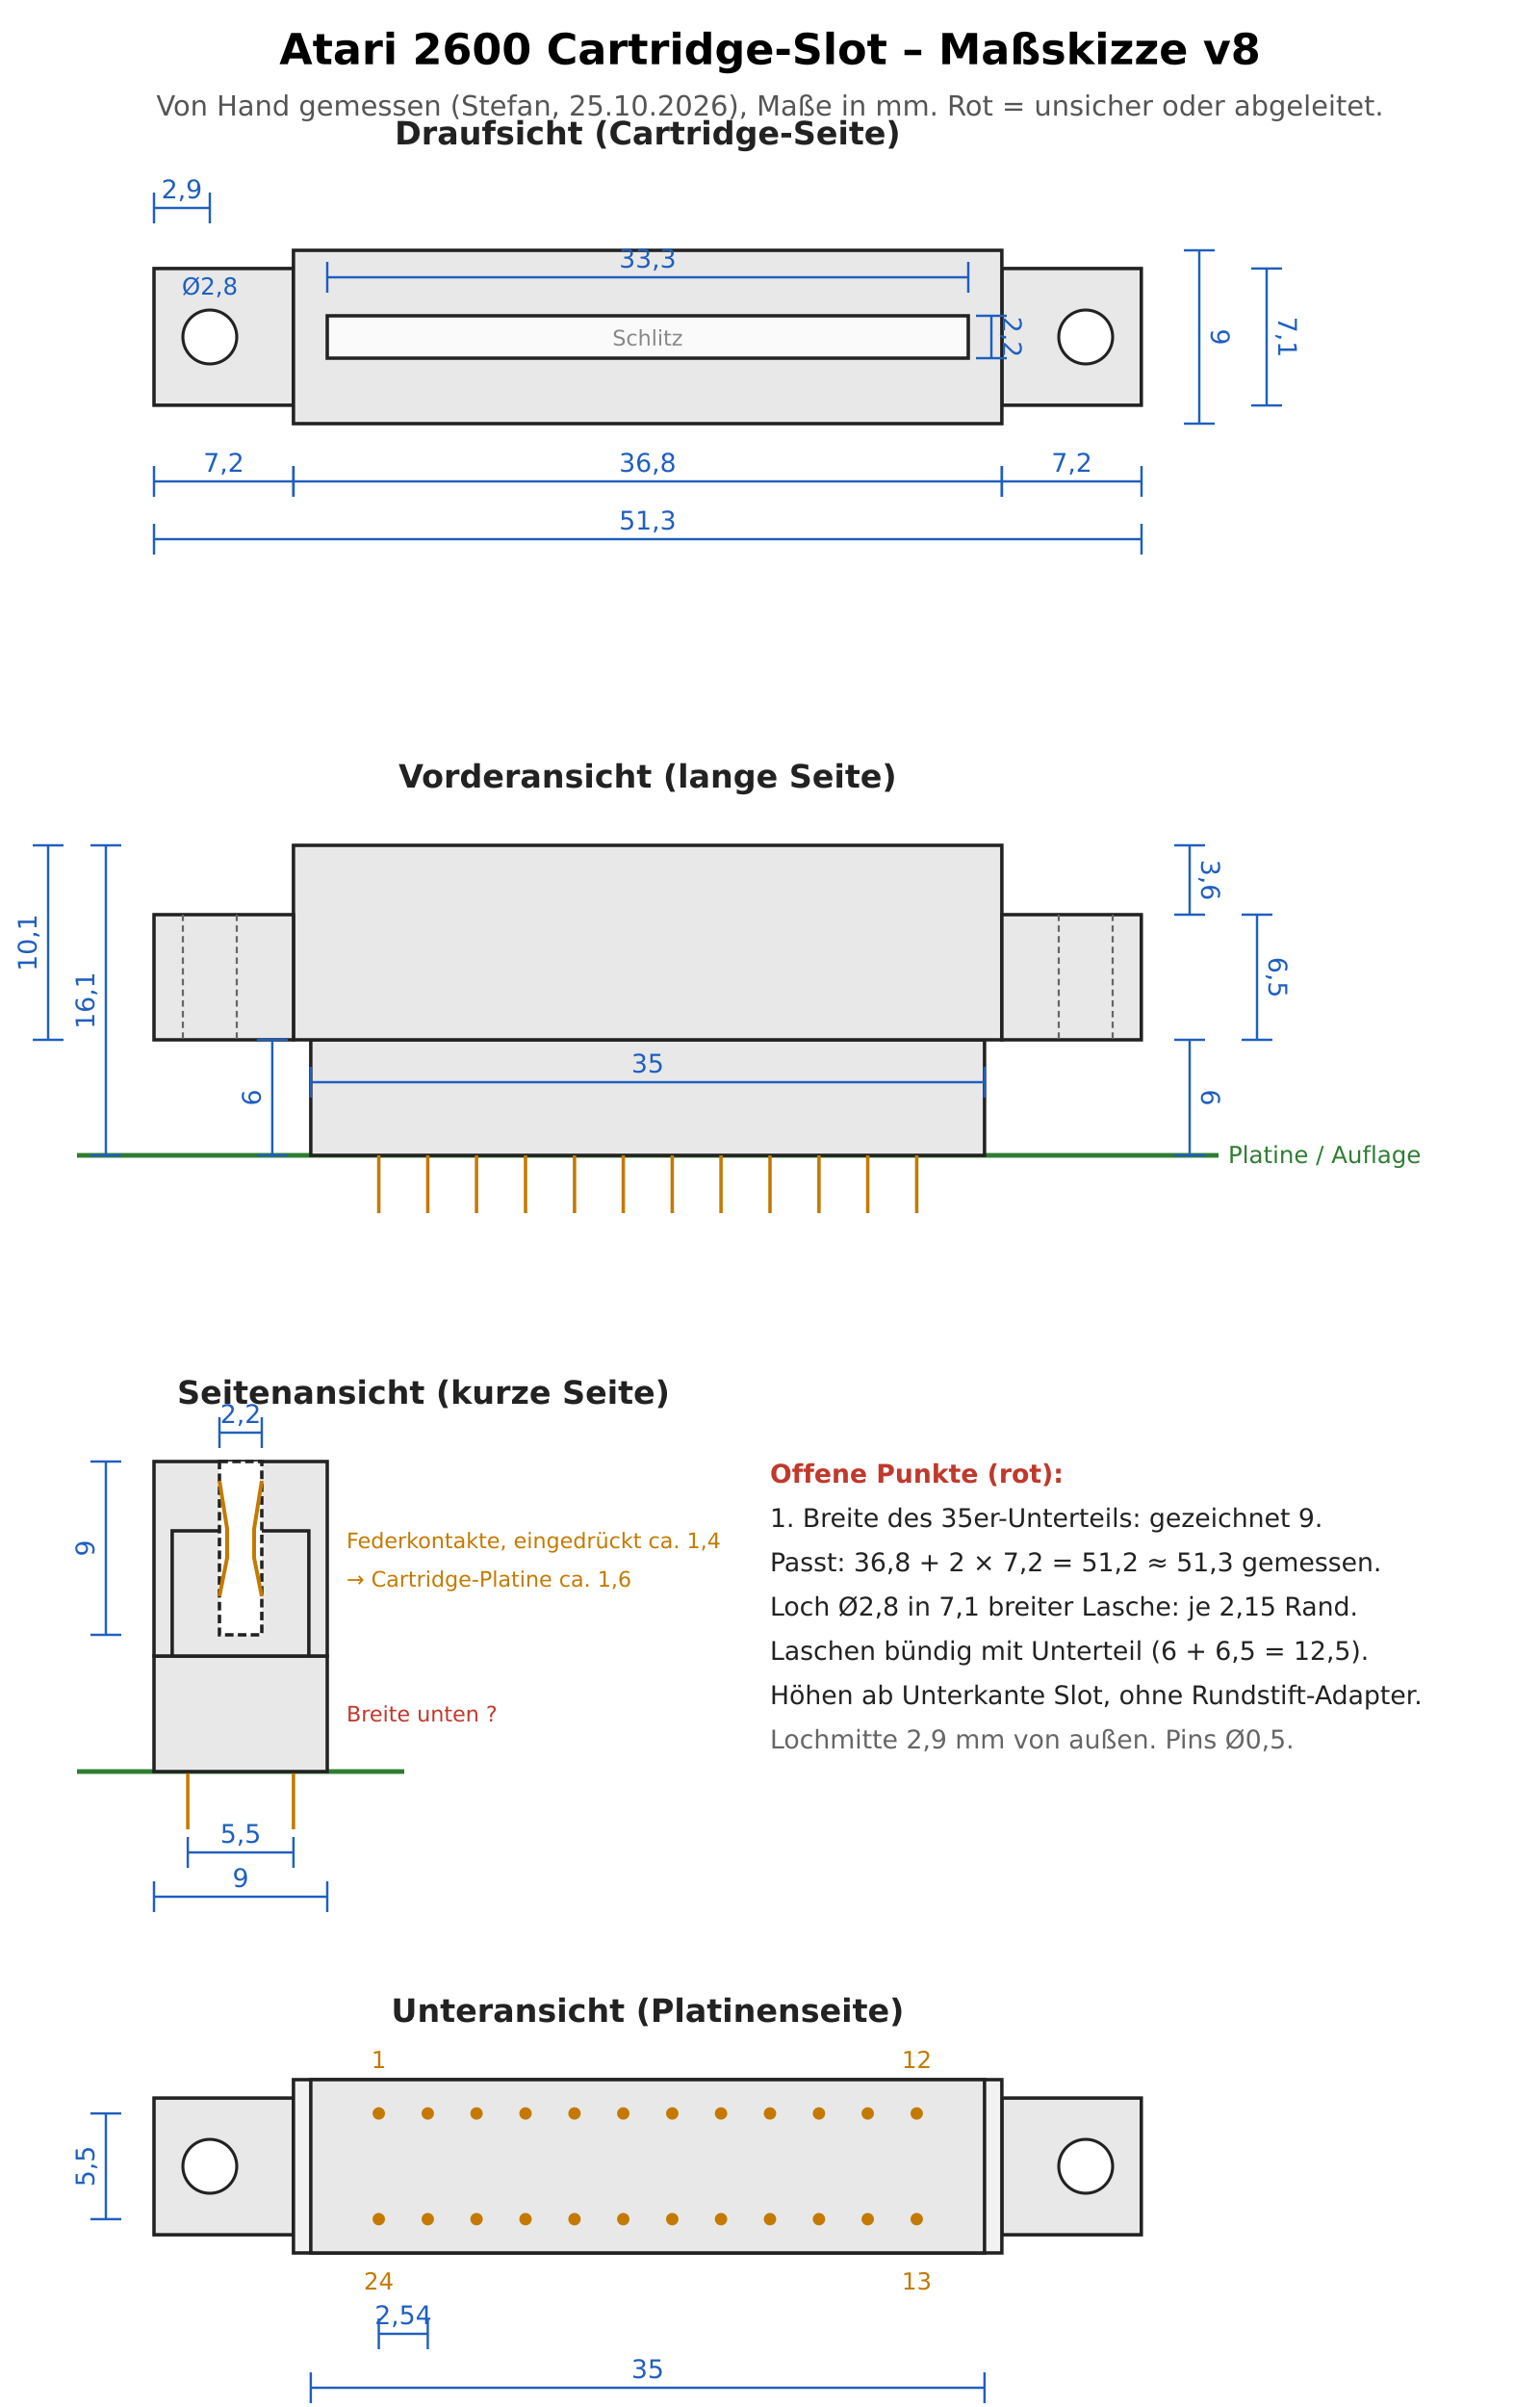
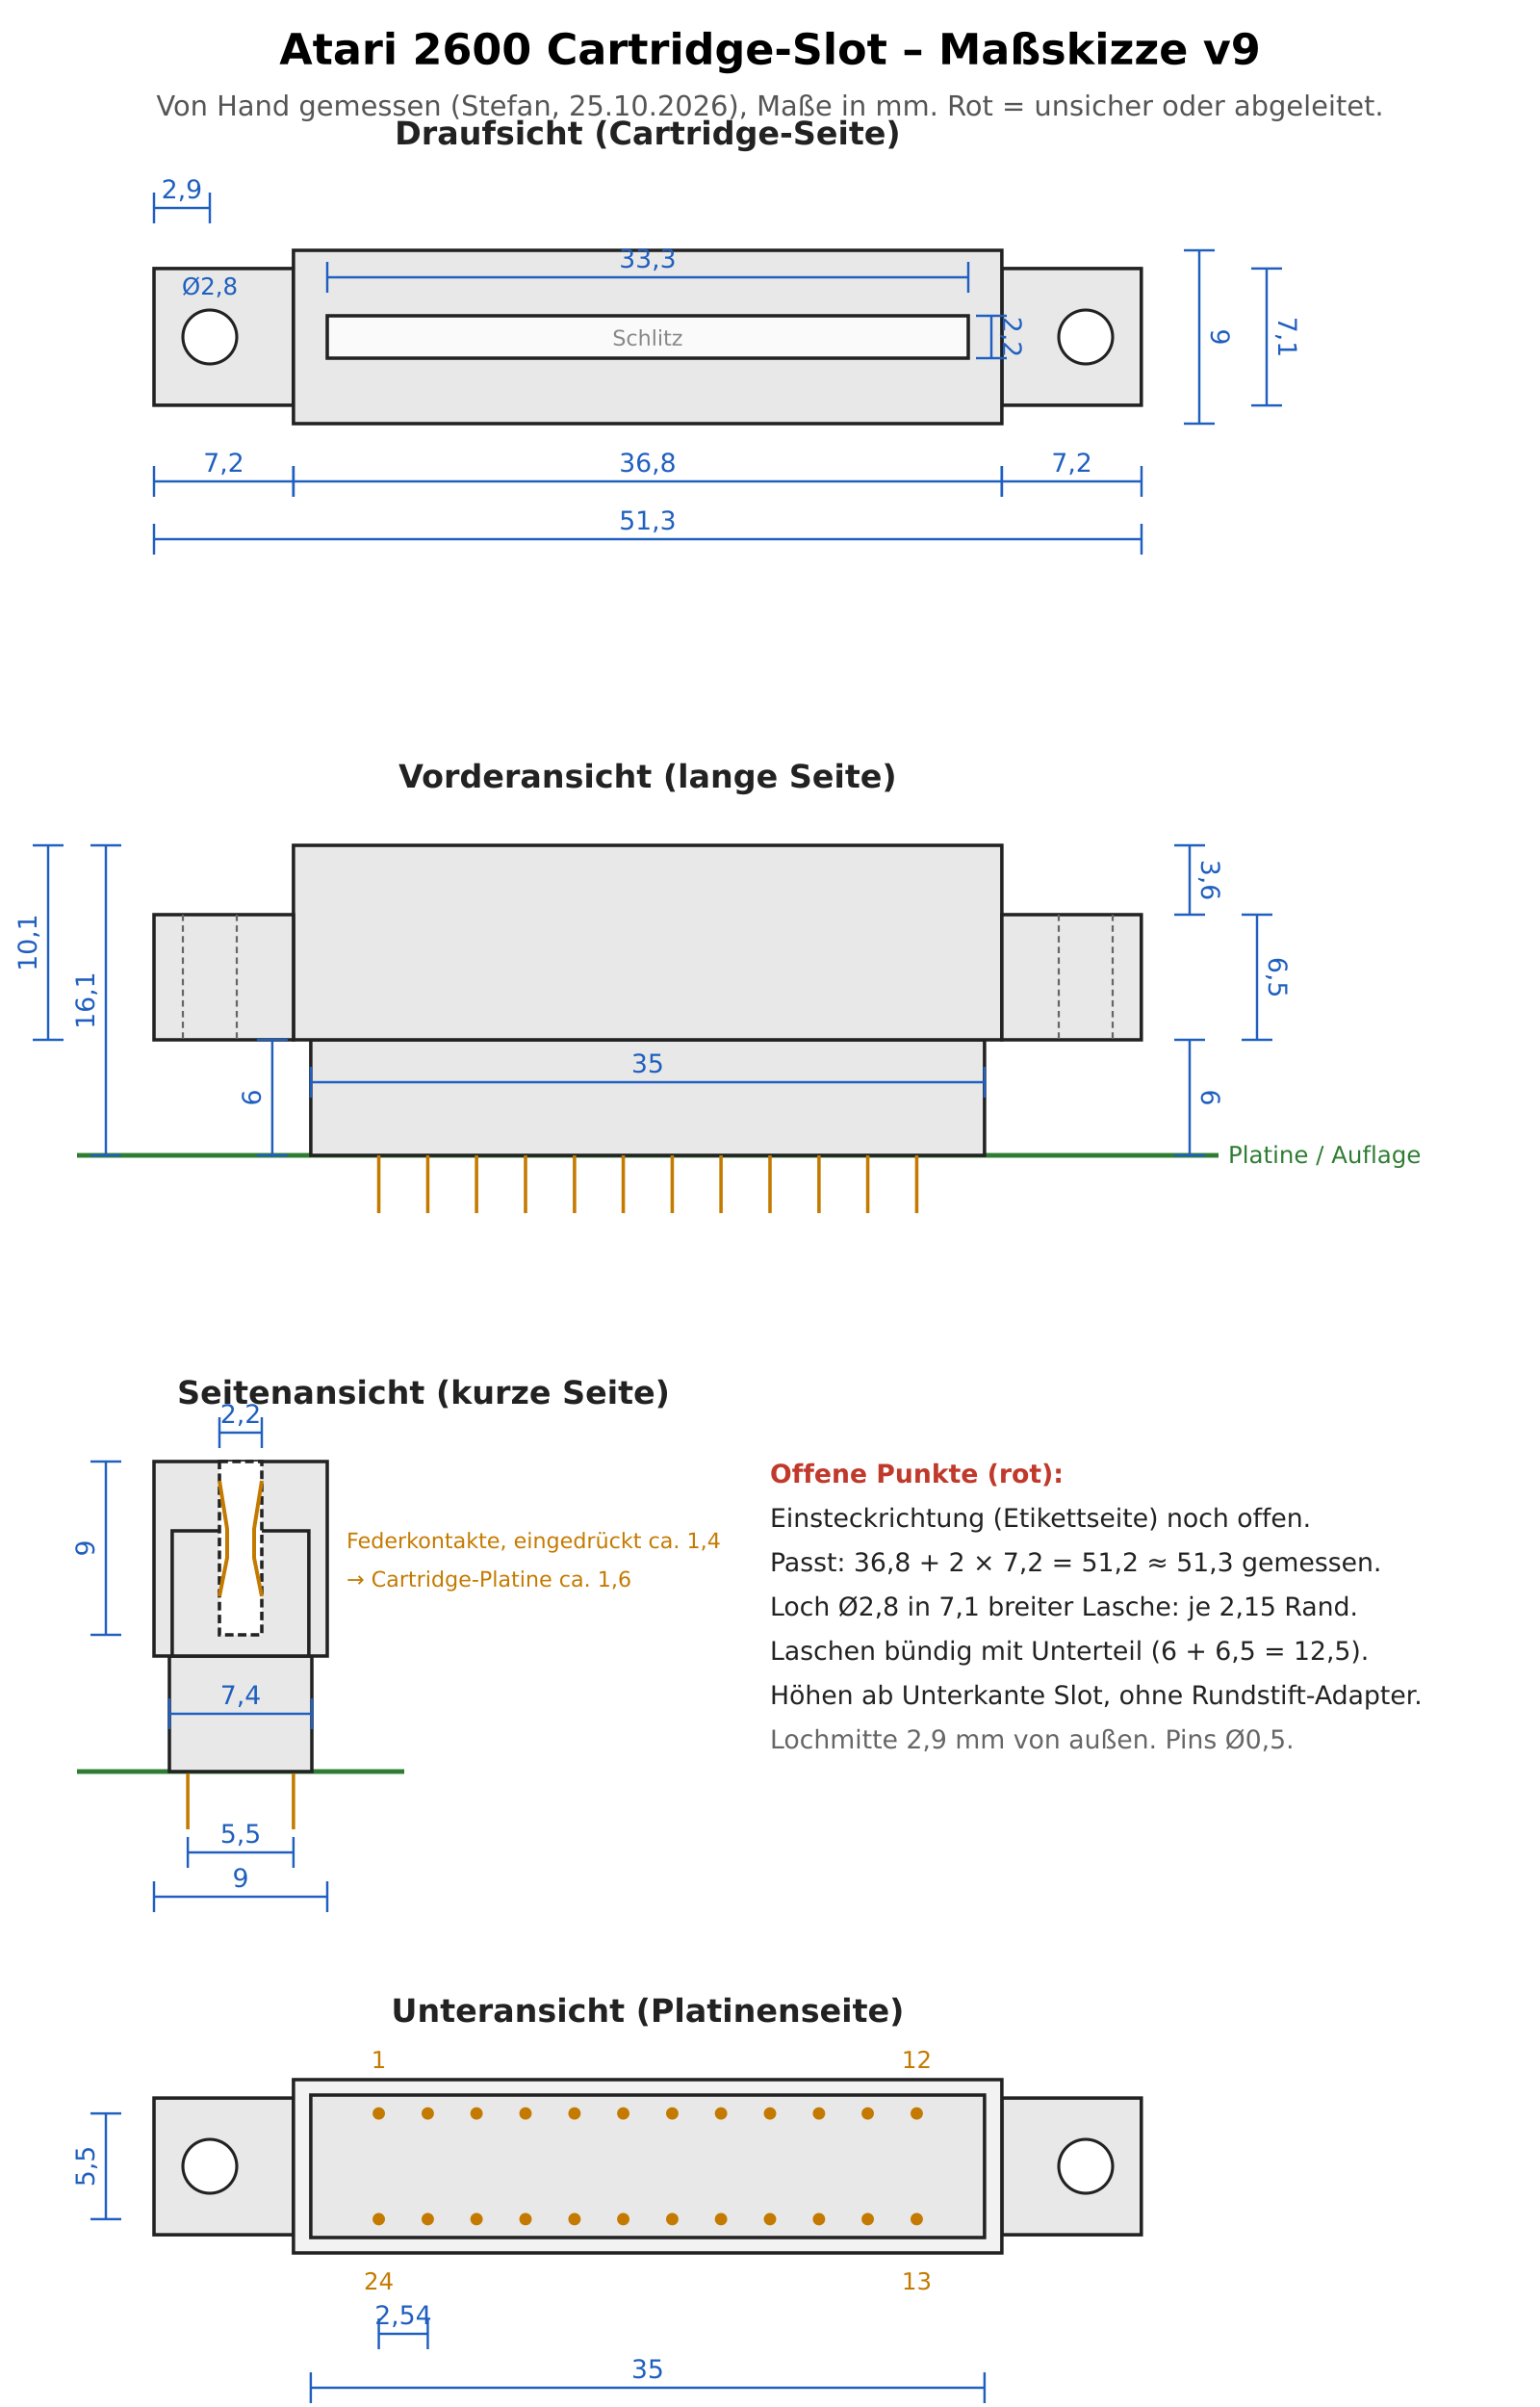
<svg xmlns="http://www.w3.org/2000/svg" width="720" height="1125" viewBox="0 0 720 1125">
  <rect width="100%" height="100%" fill="white" />
-   <text x="360.0" y="30" font-family="DejaVu Sans, sans-serif" font-size="20" font-weight="bold" text-anchor="middle">Atari 2600 Cartridge-Slot – Maßskizze v8</text>
+   <text x="360.0" y="30" font-family="DejaVu Sans, sans-serif" font-size="20" font-weight="bold" text-anchor="middle">Atari 2600 Cartridge-Slot – Maßskizze v9</text>
  <text x="360.0" y="54" font-family="DejaVu Sans, sans-serif" font-size="13" fill="#555" text-anchor="middle">Von Hand gemessen (Stefan, 25.10.2026), Maße in mm. Rot = unsicher oder abgeleitet.</text>
  <text x="302.8" y="67.5" font-family="DejaVu Sans, sans-serif" font-size="15" fill="#222" text-anchor="middle" font-weight="bold">Draufsicht (Cartridge-Seite)</text>
  <rect x="72.0" y="125.5" width="65.2" height="63.9" fill="#e8e8e8" stroke="#222" stroke-width="1.6" />
  <rect x="468.4" y="125.5" width="65.2" height="63.9" fill="#e8e8e8" stroke="#222" stroke-width="1.6" />
  <rect x="137.2" y="117.0" width="331.2" height="81.0" fill="#e8e8e8" stroke="#222" stroke-width="1.6" />
  <rect x="153.0" y="147.6" width="299.7" height="19.8" fill="#fafafa" stroke="#222" stroke-width="1.6" />
  <text x="302.8" y="161.5" font-family="DejaVu Sans, sans-serif" font-size="10" fill="#888" text-anchor="middle">Schlitz</text>
  <line x1="463.5" y1="147.6" x2="463.5" y2="167.4" stroke="#1f5fbf" stroke-width="1.1" />
  <line x1="456.3" y1="147.6" x2="470.7" y2="147.6" stroke="#1f5fbf" stroke-width="1.1" />
  <line x1="456.3" y1="167.4" x2="470.7" y2="167.4" stroke="#1f5fbf" stroke-width="1.1" />
  <text x="468.9" y="157.5" font-family="DejaVu Sans, sans-serif" font-size="12" fill="#1f5fbf" text-anchor="middle" transform="rotate(90 468.9 157.5)">2,2</text>
  <line x1="153.0" y1="129.6" x2="452.7" y2="129.6" stroke="#1f5fbf" stroke-width="1.1" />
  <line x1="153.0" y1="122.4" x2="153.0" y2="136.8" stroke="#1f5fbf" stroke-width="1.1" />
  <line x1="452.7" y1="122.4" x2="452.7" y2="136.8" stroke="#1f5fbf" stroke-width="1.1" />
  <text x="302.8" y="125.1" font-family="DejaVu Sans, sans-serif" font-size="12" fill="#1f5fbf" text-anchor="middle">33,3</text>
  <circle cx="98.1" cy="157.5" r="12.6" fill="white" stroke="#222" stroke-width="1.4" />
  <circle cx="507.6" cy="157.5" r="12.6" fill="white" stroke="#222" stroke-width="1.4" />
  <line x1="72.0" y1="252.0" x2="533.7" y2="252.0" stroke="#1f5fbf" stroke-width="1.1" />
  <line x1="72.0" y1="244.8" x2="72.0" y2="259.2" stroke="#1f5fbf" stroke-width="1.1" />
  <line x1="533.7" y1="244.8" x2="533.7" y2="259.2" stroke="#1f5fbf" stroke-width="1.1" />
  <text x="302.8" y="247.5" font-family="DejaVu Sans, sans-serif" font-size="12" fill="#1f5fbf" text-anchor="middle">51,3</text>
  <line x1="72.0" y1="225.0" x2="137.2" y2="225.0" stroke="#1f5fbf" stroke-width="1.1" />
  <line x1="72.0" y1="217.8" x2="72.0" y2="232.2" stroke="#1f5fbf" stroke-width="1.1" />
  <line x1="137.2" y1="217.8" x2="137.2" y2="232.2" stroke="#1f5fbf" stroke-width="1.1" />
  <text x="104.6" y="220.5" font-family="DejaVu Sans, sans-serif" font-size="12" fill="#1f5fbf" text-anchor="middle">7,2</text>
  <line x1="137.2" y1="225.0" x2="468.4" y2="225.0" stroke="#1f5fbf" stroke-width="1.1" />
  <line x1="137.2" y1="217.8" x2="137.2" y2="232.2" stroke="#1f5fbf" stroke-width="1.1" />
  <line x1="468.4" y1="217.8" x2="468.4" y2="232.2" stroke="#1f5fbf" stroke-width="1.1" />
  <text x="302.8" y="220.5" font-family="DejaVu Sans, sans-serif" font-size="12" fill="#1f5fbf" text-anchor="middle">36,8</text>
  <line x1="468.4" y1="225.0" x2="533.7" y2="225.0" stroke="#1f5fbf" stroke-width="1.1" />
  <line x1="468.4" y1="217.8" x2="468.4" y2="232.2" stroke="#1f5fbf" stroke-width="1.1" />
  <line x1="533.7" y1="217.8" x2="533.7" y2="232.2" stroke="#1f5fbf" stroke-width="1.1" />
  <text x="501.1" y="220.5" font-family="DejaVu Sans, sans-serif" font-size="12" fill="#1f5fbf" text-anchor="middle">7,2</text>
  <line x1="72.0" y1="97.2" x2="98.1" y2="97.2" stroke="#1f5fbf" stroke-width="1.1" />
  <line x1="72.0" y1="90.0" x2="72.0" y2="104.4" stroke="#1f5fbf" stroke-width="1.1" />
  <line x1="98.1" y1="90.0" x2="98.1" y2="104.4" stroke="#1f5fbf" stroke-width="1.1" />
  <text x="85.0" y="92.7" font-family="DejaVu Sans, sans-serif" font-size="12" fill="#1f5fbf" text-anchor="middle">2,9</text>
  <text x="98.1" y="137.7" font-family="DejaVu Sans, sans-serif" font-size="11" fill="#1f5fbf" text-anchor="middle">Ø2,8</text>
  <line x1="560.7" y1="117.0" x2="560.7" y2="198.0" stroke="#1f5fbf" stroke-width="1.1" />
  <line x1="553.5" y1="117.0" x2="567.9" y2="117.0" stroke="#1f5fbf" stroke-width="1.1" />
  <line x1="553.5" y1="198.0" x2="567.9" y2="198.0" stroke="#1f5fbf" stroke-width="1.1" />
  <text x="566.1" y="157.5" font-family="DejaVu Sans, sans-serif" font-size="12" fill="#1f5fbf" text-anchor="middle" transform="rotate(90 566.1 157.5)">9</text>
  <line x1="592.2" y1="125.5" x2="592.2" y2="189.5" stroke="#1f5fbf" stroke-width="1.1" />
  <line x1="585.0" y1="125.5" x2="599.4" y2="125.5" stroke="#1f5fbf" stroke-width="1.1" />
  <line x1="585.0" y1="189.5" x2="599.4" y2="189.5" stroke="#1f5fbf" stroke-width="1.1" />
  <text x="597.6" y="157.5" font-family="DejaVu Sans, sans-serif" font-size="12" fill="#1f5fbf" text-anchor="middle" transform="rotate(90 597.6 157.5)">7,1</text>
  <text x="302.8" y="368.1" font-family="DejaVu Sans, sans-serif" font-size="15" fill="#222" text-anchor="middle" font-weight="bold">Vorderansicht (lange Seite)</text>
  <line x1="36.0" y1="540.0" x2="569.7" y2="540.0" stroke="#2e7d32" stroke-width="2.2" />
  <text x="574.2" y="543.6" font-family="DejaVu Sans, sans-serif" font-size="11" fill="#2e7d32" text-anchor="start">Platine / Auflage</text>
  <rect x="145.3" y="486.0" width="315.0" height="54.0" fill="#e8e8e8" stroke="#222" stroke-width="1.6" />
  <rect x="137.2" y="395.1" width="331.2" height="90.9" fill="#e8e8e8" stroke="#222" stroke-width="1.6" />
  <rect x="72.0" y="427.5" width="65.2" height="58.5" fill="#e8e8e8" stroke="#222" stroke-width="1.6" />
  <line x1="85.5" y1="427.5" x2="85.5" y2="486.0" stroke="#666" stroke-width="1" stroke-dasharray="3,2" />
  <line x1="110.7" y1="427.5" x2="110.7" y2="486.0" stroke="#666" stroke-width="1" stroke-dasharray="3,2" />
  <rect x="468.4" y="427.5" width="65.2" height="58.5" fill="#e8e8e8" stroke="#222" stroke-width="1.6" />
  <line x1="495.0" y1="427.5" x2="495.0" y2="486.0" stroke="#666" stroke-width="1" stroke-dasharray="3,2" />
  <line x1="520.2" y1="427.5" x2="520.2" y2="486.0" stroke="#666" stroke-width="1" stroke-dasharray="3,2" />
  <line x1="177.1" y1="540.0" x2="177.1" y2="567.0" stroke="#c47a00" stroke-width="1.6" />
  <line x1="200.0" y1="540.0" x2="200.0" y2="567.0" stroke="#c47a00" stroke-width="1.6" />
  <line x1="222.8" y1="540.0" x2="222.8" y2="567.0" stroke="#c47a00" stroke-width="1.6" />
  <line x1="245.7" y1="540.0" x2="245.7" y2="567.0" stroke="#c47a00" stroke-width="1.6" />
  <line x1="268.6" y1="540.0" x2="268.6" y2="567.0" stroke="#c47a00" stroke-width="1.6" />
  <line x1="291.4" y1="540.0" x2="291.4" y2="567.0" stroke="#c47a00" stroke-width="1.6" />
  <line x1="314.3" y1="540.0" x2="314.3" y2="567.0" stroke="#c47a00" stroke-width="1.6" />
  <line x1="337.1" y1="540.0" x2="337.1" y2="567.0" stroke="#c47a00" stroke-width="1.6" />
  <line x1="360.0" y1="540.0" x2="360.0" y2="567.0" stroke="#c47a00" stroke-width="1.6" />
  <line x1="382.9" y1="540.0" x2="382.9" y2="567.0" stroke="#c47a00" stroke-width="1.6" />
  <line x1="405.7" y1="540.0" x2="405.7" y2="567.0" stroke="#c47a00" stroke-width="1.6" />
  <line x1="428.6" y1="540.0" x2="428.6" y2="567.0" stroke="#c47a00" stroke-width="1.6" />
  <line x1="49.5" y1="395.1" x2="49.5" y2="540.0" stroke="#1f5fbf" stroke-width="1.1" />
  <line x1="42.3" y1="395.1" x2="56.7" y2="395.1" stroke="#1f5fbf" stroke-width="1.1" />
  <line x1="42.3" y1="540.0" x2="56.7" y2="540.0" stroke="#1f5fbf" stroke-width="1.1" />
  <text x="44.1" y="467.6" font-family="DejaVu Sans, sans-serif" font-size="12" fill="#1f5fbf" text-anchor="middle" transform="rotate(-90 44.1 467.6)">16,1</text>
  <line x1="556.2" y1="486.0" x2="556.2" y2="540.0" stroke="#1f5fbf" stroke-width="1.1" />
  <line x1="549.0" y1="486.0" x2="563.4" y2="486.0" stroke="#1f5fbf" stroke-width="1.1" />
  <line x1="549.0" y1="540.0" x2="563.4" y2="540.0" stroke="#1f5fbf" stroke-width="1.1" />
  <text x="561.6" y="513.0" font-family="DejaVu Sans, sans-serif" font-size="12" fill="#1f5fbf" text-anchor="middle" transform="rotate(90 561.6 513.0)">6</text>
  <line x1="127.3" y1="486.0" x2="127.3" y2="540.0" stroke="#1f5fbf" stroke-width="1.1" />
  <line x1="120.1" y1="486.0" x2="134.5" y2="486.0" stroke="#1f5fbf" stroke-width="1.1" />
  <line x1="120.1" y1="540.0" x2="134.5" y2="540.0" stroke="#1f5fbf" stroke-width="1.1" />
  <text x="121.9" y="513.0" font-family="DejaVu Sans, sans-serif" font-size="12" fill="#1f5fbf" text-anchor="middle" transform="rotate(-90 121.9 513.0)">6</text>
  <line x1="556.2" y1="395.1" x2="556.2" y2="427.5" stroke="#1f5fbf" stroke-width="1.1" />
  <line x1="549.0" y1="395.1" x2="563.4" y2="395.1" stroke="#1f5fbf" stroke-width="1.1" />
  <line x1="549.0" y1="427.5" x2="563.4" y2="427.5" stroke="#1f5fbf" stroke-width="1.1" />
  <text x="561.6" y="411.3" font-family="DejaVu Sans, sans-serif" font-size="12" fill="#1f5fbf" text-anchor="middle" transform="rotate(90 561.6 411.3)">3,6</text>
  <line x1="22.5" y1="395.1" x2="22.5" y2="486.0" stroke="#1f5fbf" stroke-width="1.1" />
  <line x1="15.3" y1="395.1" x2="29.7" y2="395.1" stroke="#1f5fbf" stroke-width="1.1" />
  <line x1="15.3" y1="486.0" x2="29.7" y2="486.0" stroke="#1f5fbf" stroke-width="1.1" />
  <text x="17.1" y="440.6" font-family="DejaVu Sans, sans-serif" font-size="12" fill="#1f5fbf" text-anchor="middle" transform="rotate(-90 17.1 440.6)">10,1</text>
  <line x1="587.7" y1="427.5" x2="587.7" y2="486.0" stroke="#1f5fbf" stroke-width="1.1" />
  <line x1="580.5" y1="427.5" x2="594.9" y2="427.5" stroke="#1f5fbf" stroke-width="1.1" />
  <line x1="580.5" y1="486.0" x2="594.9" y2="486.0" stroke="#1f5fbf" stroke-width="1.1" />
  <text x="593.1" y="456.8" font-family="DejaVu Sans, sans-serif" font-size="12" fill="#1f5fbf" text-anchor="middle" transform="rotate(90 593.1 456.8)">6,5</text>
  <line x1="145.3" y1="505.8" x2="460.3" y2="505.8" stroke="#1f5fbf" stroke-width="1.1" />
  <line x1="145.3" y1="498.6" x2="145.3" y2="513.0" stroke="#1f5fbf" stroke-width="1.1" />
  <line x1="460.3" y1="498.6" x2="460.3" y2="513.0" stroke="#1f5fbf" stroke-width="1.1" />
  <text x="302.8" y="501.3" font-family="DejaVu Sans, sans-serif" font-size="12" fill="#1f5fbf" text-anchor="middle">35</text>
  <text x="198.0" y="656.1" font-family="DejaVu Sans, sans-serif" font-size="15" fill="#222" text-anchor="middle" font-weight="bold">Seitenansicht (kurze Seite)</text>
  <line x1="36.0" y1="828.0" x2="189.0" y2="828.0" stroke="#2e7d32" stroke-width="2.2" />
  <line x1="87.8" y1="828.0" x2="87.8" y2="855.0" stroke="#c47a00" stroke-width="1.6" />
  <line x1="137.2" y1="828.0" x2="137.2" y2="855.0" stroke="#c47a00" stroke-width="1.6" />
-   <rect x="72.0" y="774.0" width="81.0" height="54.0" fill="#e8e8e8" stroke="#222" stroke-width="1.6" />
+   <rect x="79.2" y="774.0" width="66.6" height="54.0" fill="#e8e8e8" stroke="#222" stroke-width="1.6" />
  <rect x="72.0" y="683.1" width="81.0" height="90.9" fill="#e8e8e8" stroke="#222" stroke-width="1.6" />
  <rect x="80.5" y="715.5" width="63.9" height="58.5" fill="#e8e8e8" stroke="#222" stroke-width="1.6" />
  <line x1="72.0" y1="886.5" x2="153.0" y2="886.5" stroke="#1f5fbf" stroke-width="1.1" />
  <line x1="72.0" y1="879.3" x2="72.0" y2="893.7" stroke="#1f5fbf" stroke-width="1.1" />
  <line x1="153.0" y1="879.3" x2="153.0" y2="893.7" stroke="#1f5fbf" stroke-width="1.1" />
  <text x="112.5" y="882.0" font-family="DejaVu Sans, sans-serif" font-size="12" fill="#1f5fbf" text-anchor="middle">9</text>
  <rect x="102.6" y="683.1" width="19.8" height="81.0" fill="white" stroke="#222" stroke-width="1.6" stroke-dasharray="4,2" />
  <polyline points="102.6,692.1 106.2,714.6 106.2,728.1 102.6,746.1" fill="none" stroke="#c47a00" stroke-width="1.8" />
  <polyline points="122.4,692.1 118.8,714.6 118.8,728.1 122.4,746.1" fill="none" stroke="#c47a00" stroke-width="1.8" />
  <line x1="102.6" y1="669.6" x2="122.4" y2="669.6" stroke="#1f5fbf" stroke-width="1.1" />
  <line x1="102.6" y1="662.4" x2="102.6" y2="676.8" stroke="#1f5fbf" stroke-width="1.1" />
  <line x1="122.4" y1="662.4" x2="122.4" y2="676.8" stroke="#1f5fbf" stroke-width="1.1" />
  <text x="112.5" y="665.1" font-family="DejaVu Sans, sans-serif" font-size="12" fill="#1f5fbf" text-anchor="middle">2,2</text>
  <text x="162.0" y="723.6" font-family="DejaVu Sans, sans-serif" font-size="10" fill="#c47a00" text-anchor="start">Federkontakte, eingedrückt ca. 1,4</text>
  <text x="162.0" y="741.6" font-family="DejaVu Sans, sans-serif" font-size="10" fill="#c47a00" text-anchor="start">→ Cartridge-Platine ca. 1,6</text>
  <line x1="49.5" y1="683.1" x2="49.5" y2="764.1" stroke="#1f5fbf" stroke-width="1.1" />
  <line x1="42.3" y1="683.1" x2="56.7" y2="683.1" stroke="#1f5fbf" stroke-width="1.1" />
  <line x1="42.3" y1="764.1" x2="56.7" y2="764.1" stroke="#1f5fbf" stroke-width="1.1" />
  <text x="44.1" y="723.6" font-family="DejaVu Sans, sans-serif" font-size="12" fill="#1f5fbf" text-anchor="middle" transform="rotate(-90 44.1 723.6)">9</text>
  <line x1="87.8" y1="865.8" x2="137.2" y2="865.8" stroke="#1f5fbf" stroke-width="1.1" />
  <line x1="87.8" y1="858.6" x2="87.8" y2="873.0" stroke="#1f5fbf" stroke-width="1.1" />
  <line x1="137.2" y1="858.6" x2="137.2" y2="873.0" stroke="#1f5fbf" stroke-width="1.1" />
  <text x="112.5" y="861.3" font-family="DejaVu Sans, sans-serif" font-size="12" fill="#1f5fbf" text-anchor="middle">5,5</text>
-   <text x="162.0" y="804.6" font-family="DejaVu Sans, sans-serif" font-size="10" fill="#c0392b" text-anchor="start">Breite unten ?</text>
+   <line x1="79.2" y1="801.0" x2="145.8" y2="801.0" stroke="#1f5fbf" stroke-width="1.1" />
+   <line x1="79.2" y1="793.8" x2="79.2" y2="808.2" stroke="#1f5fbf" stroke-width="1.1" />
+   <line x1="145.8" y1="793.8" x2="145.8" y2="808.2" stroke="#1f5fbf" stroke-width="1.1" />
+   <text x="112.5" y="796.5" font-family="DejaVu Sans, sans-serif" font-size="12" fill="#1f5fbf" text-anchor="middle">7,4</text>
  <text x="302.8" y="945.0" font-family="DejaVu Sans, sans-serif" font-size="15" fill="#222" text-anchor="middle" font-weight="bold">Unteransicht (Platinenseite)</text>
  <rect x="72.0" y="980.6" width="65.2" height="63.9" fill="#e8e8e8" stroke="#222" stroke-width="1.6" />
  <rect x="468.4" y="980.6" width="65.2" height="63.9" fill="#e8e8e8" stroke="#222" stroke-width="1.6" />
  <rect x="137.2" y="972.0" width="331.2" height="81.0" fill="#f2f2f2" stroke="#222" stroke-width="1.6" />
-   <rect x="145.3" y="972.0" width="315.0" height="81.0" fill="#e8e8e8" stroke="#222" stroke-width="1.6" />
+   <rect x="145.3" y="979.2" width="315.0" height="66.6" fill="#e8e8e8" stroke="#222" stroke-width="1.6" />
  <circle cx="98.1" cy="1012.5" r="12.6" fill="white" stroke="#222" stroke-width="1.4" />
  <circle cx="507.6" cy="1012.5" r="12.6" fill="white" stroke="#222" stroke-width="1.4" />
  <circle cx="177.1" cy="1037.2" r="2.2" fill="#c47a00" stroke="#c47a00" stroke-width="1.4" />
  <circle cx="177.1" cy="987.8" r="2.2" fill="#c47a00" stroke="#c47a00" stroke-width="1.4" />
  <circle cx="200.0" cy="1037.2" r="2.2" fill="#c47a00" stroke="#c47a00" stroke-width="1.4" />
  <circle cx="200.0" cy="987.8" r="2.2" fill="#c47a00" stroke="#c47a00" stroke-width="1.4" />
  <circle cx="222.8" cy="1037.2" r="2.2" fill="#c47a00" stroke="#c47a00" stroke-width="1.4" />
  <circle cx="222.8" cy="987.8" r="2.2" fill="#c47a00" stroke="#c47a00" stroke-width="1.4" />
  <circle cx="245.7" cy="1037.2" r="2.2" fill="#c47a00" stroke="#c47a00" stroke-width="1.4" />
  <circle cx="245.7" cy="987.8" r="2.2" fill="#c47a00" stroke="#c47a00" stroke-width="1.4" />
  <circle cx="268.6" cy="1037.2" r="2.2" fill="#c47a00" stroke="#c47a00" stroke-width="1.4" />
  <circle cx="268.6" cy="987.8" r="2.2" fill="#c47a00" stroke="#c47a00" stroke-width="1.4" />
  <circle cx="291.4" cy="1037.2" r="2.2" fill="#c47a00" stroke="#c47a00" stroke-width="1.4" />
  <circle cx="291.4" cy="987.8" r="2.2" fill="#c47a00" stroke="#c47a00" stroke-width="1.4" />
  <circle cx="314.3" cy="1037.2" r="2.2" fill="#c47a00" stroke="#c47a00" stroke-width="1.4" />
  <circle cx="314.3" cy="987.8" r="2.2" fill="#c47a00" stroke="#c47a00" stroke-width="1.4" />
  <circle cx="337.1" cy="1037.2" r="2.2" fill="#c47a00" stroke="#c47a00" stroke-width="1.4" />
  <circle cx="337.1" cy="987.8" r="2.2" fill="#c47a00" stroke="#c47a00" stroke-width="1.4" />
  <circle cx="360.0" cy="1037.2" r="2.2" fill="#c47a00" stroke="#c47a00" stroke-width="1.4" />
  <circle cx="360.0" cy="987.8" r="2.2" fill="#c47a00" stroke="#c47a00" stroke-width="1.4" />
  <circle cx="382.9" cy="1037.2" r="2.2" fill="#c47a00" stroke="#c47a00" stroke-width="1.4" />
  <circle cx="382.9" cy="987.8" r="2.2" fill="#c47a00" stroke="#c47a00" stroke-width="1.4" />
  <circle cx="405.7" cy="1037.2" r="2.2" fill="#c47a00" stroke="#c47a00" stroke-width="1.4" />
  <circle cx="405.7" cy="987.8" r="2.2" fill="#c47a00" stroke="#c47a00" stroke-width="1.4" />
  <circle cx="428.6" cy="1037.2" r="2.2" fill="#c47a00" stroke="#c47a00" stroke-width="1.4" />
  <circle cx="428.6" cy="987.8" r="2.2" fill="#c47a00" stroke="#c47a00" stroke-width="1.4" />
  <text x="177.1" y="966.6" font-family="DejaVu Sans, sans-serif" font-size="11" fill="#c47a00" text-anchor="middle">1</text>
  <text x="428.6" y="966.6" font-family="DejaVu Sans, sans-serif" font-size="11" fill="#c47a00" text-anchor="middle">12</text>
  <text x="177.1" y="1070.1" font-family="DejaVu Sans, sans-serif" font-size="11" fill="#c47a00" text-anchor="middle">24</text>
  <text x="428.6" y="1070.1" font-family="DejaVu Sans, sans-serif" font-size="11" fill="#c47a00" text-anchor="middle">13</text>
  <line x1="177.1" y1="1090.8" x2="200.0" y2="1090.8" stroke="#1f5fbf" stroke-width="1.1" />
  <line x1="177.1" y1="1083.6" x2="177.1" y2="1098.0" stroke="#1f5fbf" stroke-width="1.1" />
  <line x1="200.0" y1="1083.6" x2="200.0" y2="1098.0" stroke="#1f5fbf" stroke-width="1.1" />
  <text x="188.5" y="1086.3" font-family="DejaVu Sans, sans-serif" font-size="12" fill="#1f5fbf" text-anchor="middle">2,54</text>
  <line x1="145.3" y1="1116.0" x2="460.3" y2="1116.0" stroke="#1f5fbf" stroke-width="1.1" />
  <line x1="145.3" y1="1108.8" x2="145.3" y2="1123.2" stroke="#1f5fbf" stroke-width="1.1" />
  <line x1="460.3" y1="1108.8" x2="460.3" y2="1123.2" stroke="#1f5fbf" stroke-width="1.1" />
  <text x="302.8" y="1111.5" font-family="DejaVu Sans, sans-serif" font-size="12" fill="#1f5fbf" text-anchor="middle">35</text>
  <line x1="49.5" y1="987.8" x2="49.5" y2="1037.2" stroke="#1f5fbf" stroke-width="1.1" />
  <line x1="42.3" y1="987.8" x2="56.7" y2="987.8" stroke="#1f5fbf" stroke-width="1.1" />
  <line x1="42.3" y1="1037.2" x2="56.7" y2="1037.2" stroke="#1f5fbf" stroke-width="1.1" />
  <text x="44.1" y="1012.5" font-family="DejaVu Sans, sans-serif" font-size="12" fill="#1f5fbf" text-anchor="middle" transform="rotate(-90 44.1 1012.5)">5,5</text>
  <text x="360.0" y="693.0" font-family="DejaVu Sans, sans-serif" font-size="12" fill="#c0392b" text-anchor="start" font-weight="bold">Offene Punkte (rot):</text>
-   <text x="360.0" y="713.7" font-family="DejaVu Sans, sans-serif" font-size="12" fill="#222" text-anchor="start">1. Breite des 35er-Unterteils: gezeichnet 9.</text>
+   <text x="360.0" y="713.7" font-family="DejaVu Sans, sans-serif" font-size="12" fill="#222" text-anchor="start">Einsteckrichtung (Etikettseite) noch offen.</text>
  <text x="360.0" y="734.4" font-family="DejaVu Sans, sans-serif" font-size="12" fill="#222" text-anchor="start">Passt: 36,8 + 2 × 7,2 = 51,2 ≈ 51,3 gemessen.</text>
  <text x="360.0" y="755.1" font-family="DejaVu Sans, sans-serif" font-size="12" fill="#222" text-anchor="start">Loch Ø2,8 in 7,1 breiter Lasche: je 2,15 Rand.</text>
  <text x="360.0" y="775.8" font-family="DejaVu Sans, sans-serif" font-size="12" fill="#222" text-anchor="start">Laschen bündig mit Unterteil (6 + 6,5 = 12,5).</text>
  <text x="360.0" y="796.5" font-family="DejaVu Sans, sans-serif" font-size="12" fill="#222" text-anchor="start">Höhen ab Unterkante Slot, ohne Rundstift-Adapter.</text>
  <text x="360.0" y="817.2" font-family="DejaVu Sans, sans-serif" font-size="12" fill="#666" text-anchor="start">Lochmitte 2,9 mm von außen. Pins Ø0,5.</text>
</svg>
